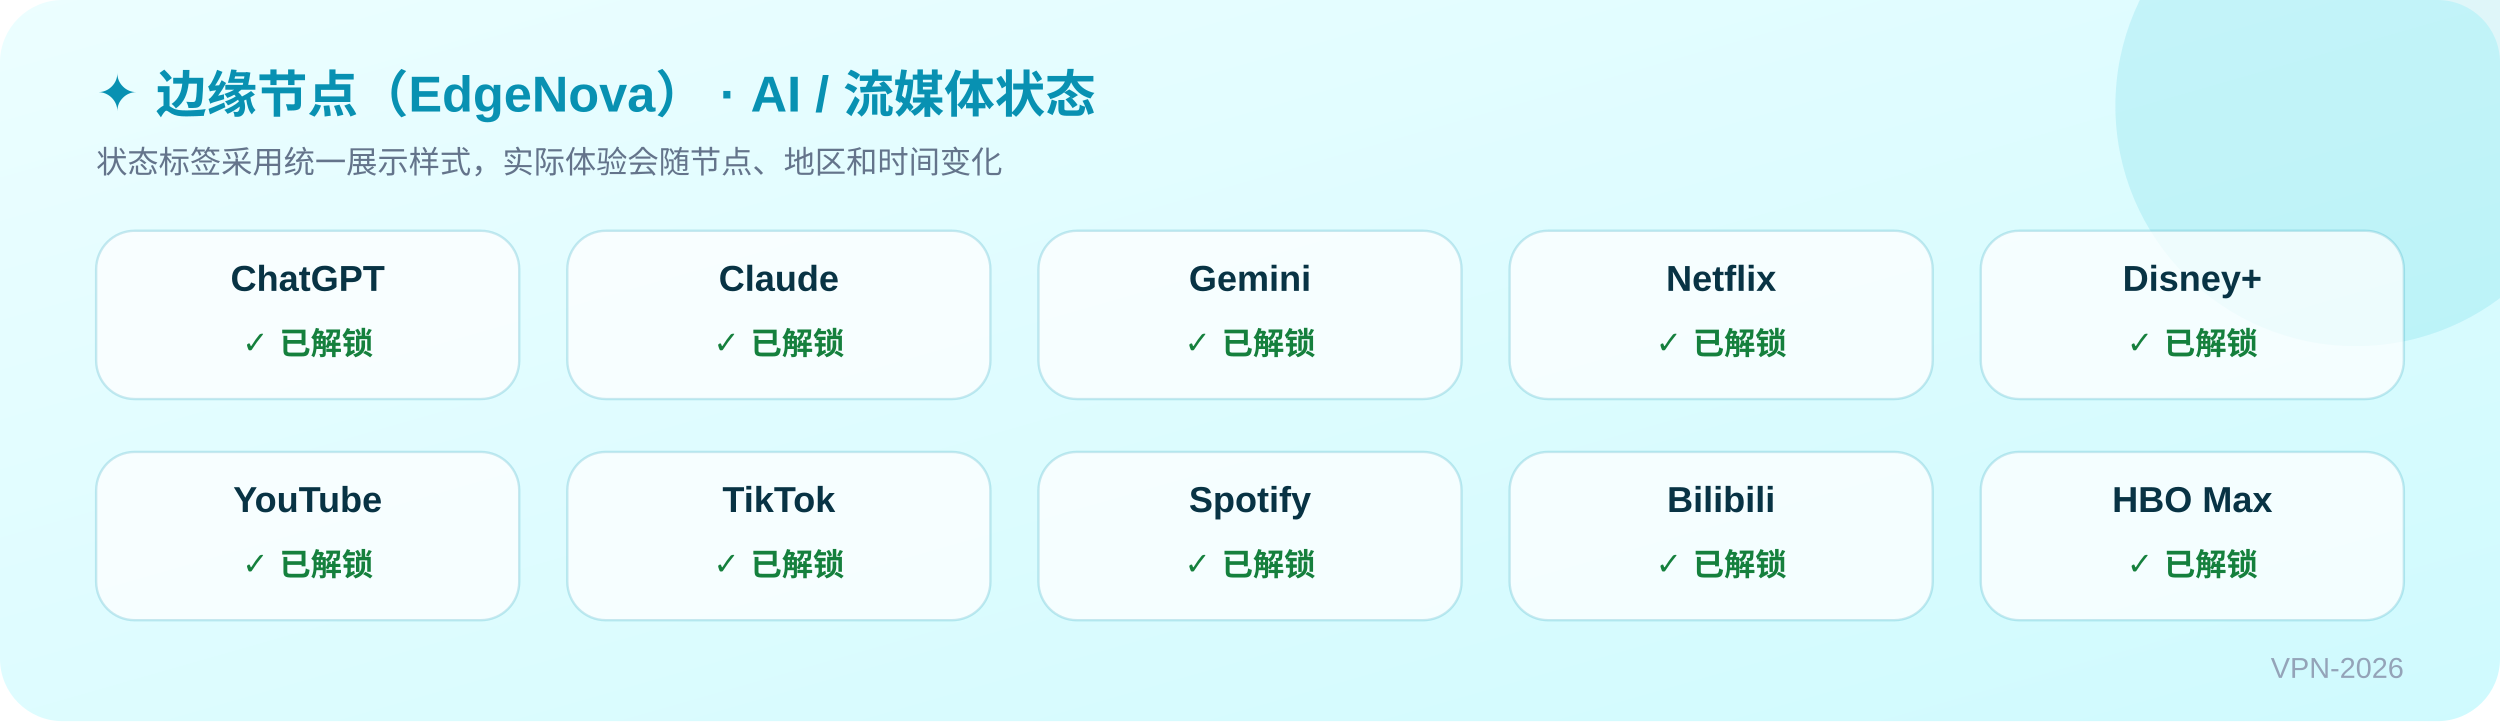
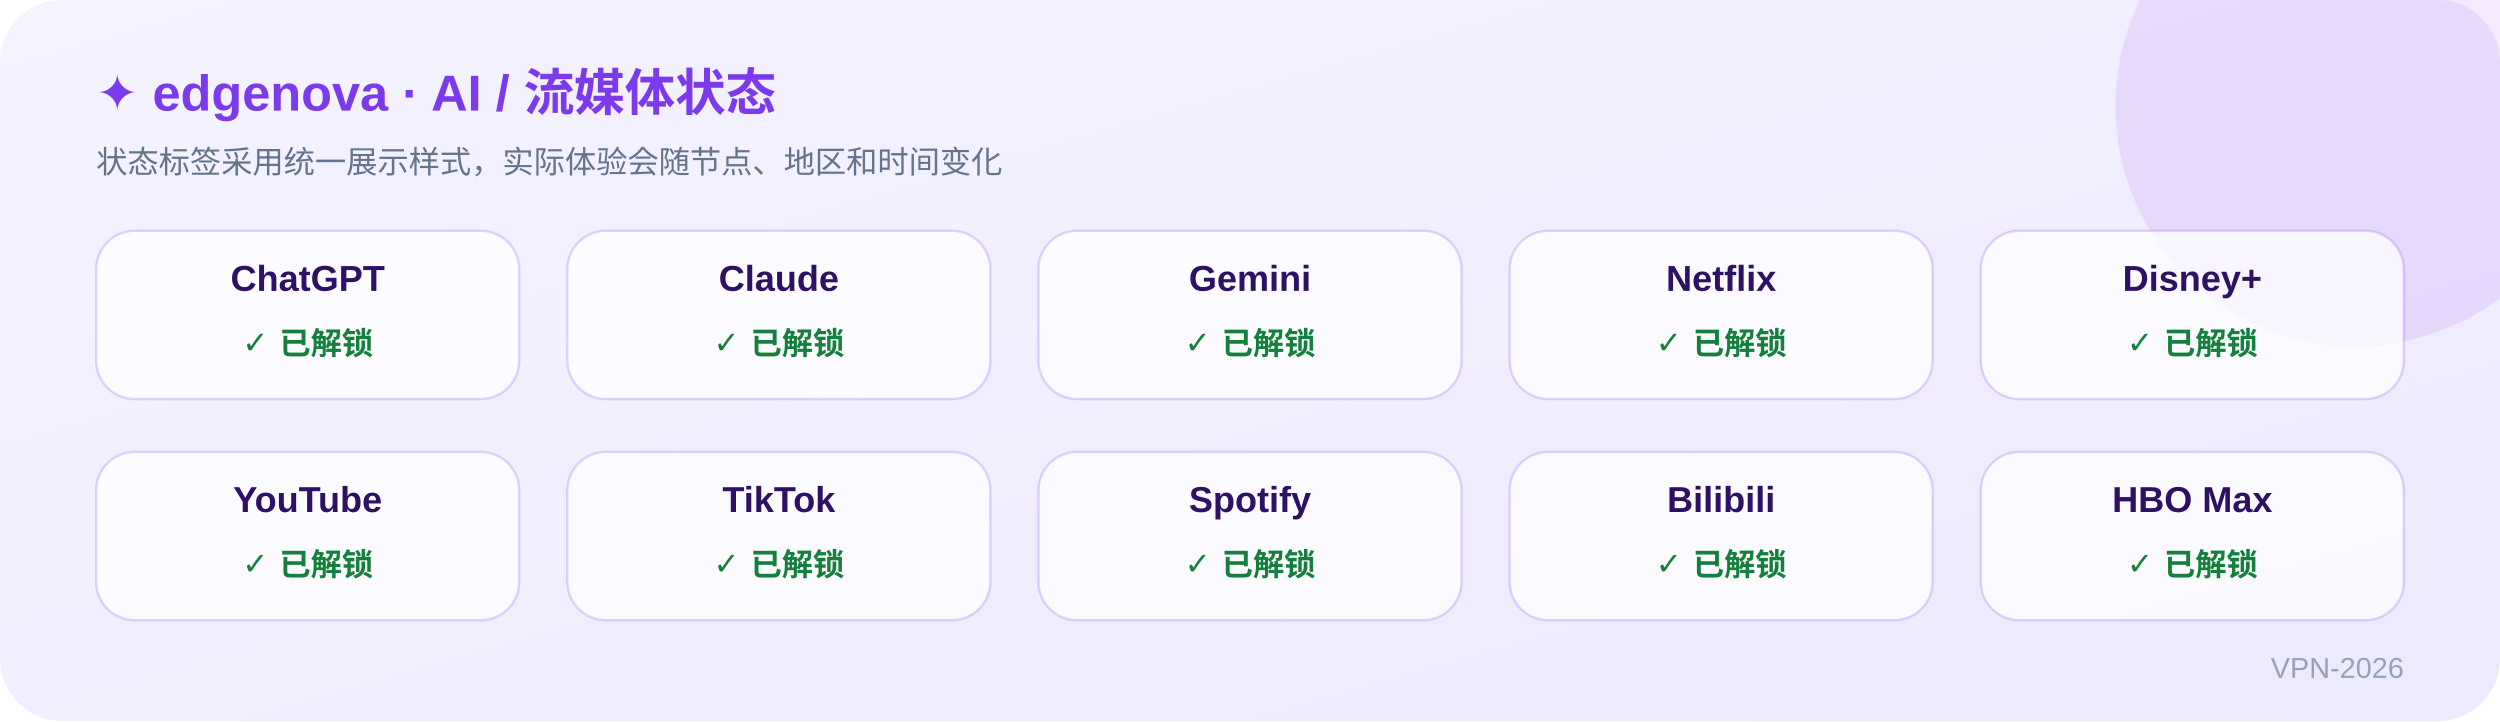
- <svg xmlns="http://www.w3.org/2000/svg" viewBox="0 0 1040 300" role="img" aria-label="边缘节点（EdgeNova） AI 与流媒体状态示意图">
+ <svg xmlns="http://www.w3.org/2000/svg" viewBox="0 0 1040 300" role="img" aria-label="edgenova AI 与流媒体状态示意图">
  <defs>
    <linearGradient id="card" x1="0" y1="0" x2="1" y2="1">
-       <stop stop-color="#ecfeff" />
-       <stop offset="1" stop-color="#cffafe" />
+       <stop stop-color="#f5f3ff" />
+       <stop offset="1" stop-color="#ede9fe" />
    </linearGradient>
  </defs>
  <rect width="1040" height="300" rx="26" fill="url(#card)" />
-   <circle cx="980" cy="44" r="100" fill="#06b6d4" opacity=".13" />
-   <text x="40" y="46" fill="#0891b2" font-family="Arial,'Microsoft YaHei',sans-serif" font-size="21" font-weight="900">✦ 边缘节点（EdgeNova） · AI / 流媒体状态</text>
+   <circle cx="980" cy="44" r="100" fill="#a855f7" opacity=".13" />
+   <text x="40" y="46" fill="#7c3aed" font-family="Arial,'Microsoft YaHei',sans-serif" font-size="21" font-weight="900">✦ edgenova · AI / 流媒体状态</text>
  <text x="40" y="72" fill="#64748b" font-family="Arial,'Microsoft YaHei',sans-serif" font-size="13">状态标签采用统一展示样式，实际体验会随节点、地区和时间变化</text>
-   <rect x="40" y="96" width="176" height="70" rx="16" fill="#ffffffbb" stroke="#0891b233" />
-   <text x="128" y="121" text-anchor="middle" fill="#083344" font-family="Arial,'Microsoft YaHei',sans-serif" font-size="15" font-weight="800">ChatGPT</text>
+   <rect x="40" y="96" width="176" height="70" rx="16" fill="#ffffffbb" stroke="#7c3aed33" />
+   <text x="128" y="121" text-anchor="middle" fill="#2e1065" font-family="Arial,'Microsoft YaHei',sans-serif" font-size="15" font-weight="800">ChatGPT</text>
  <text x="128" y="147" text-anchor="middle" fill="#15803d" font-family="Arial,'Microsoft YaHei',sans-serif" font-size="13" font-weight="800">✓ 已解锁</text>
-   <rect x="236" y="96" width="176" height="70" rx="16" fill="#ffffffbb" stroke="#0891b233" />
-   <text x="324" y="121" text-anchor="middle" fill="#083344" font-family="Arial,'Microsoft YaHei',sans-serif" font-size="15" font-weight="800">Claude</text>
+   <rect x="236" y="96" width="176" height="70" rx="16" fill="#ffffffbb" stroke="#7c3aed33" />
+   <text x="324" y="121" text-anchor="middle" fill="#2e1065" font-family="Arial,'Microsoft YaHei',sans-serif" font-size="15" font-weight="800">Claude</text>
  <text x="324" y="147" text-anchor="middle" fill="#15803d" font-family="Arial,'Microsoft YaHei',sans-serif" font-size="13" font-weight="800">✓ 已解锁</text>
-   <rect x="432" y="96" width="176" height="70" rx="16" fill="#ffffffbb" stroke="#0891b233" />
-   <text x="520" y="121" text-anchor="middle" fill="#083344" font-family="Arial,'Microsoft YaHei',sans-serif" font-size="15" font-weight="800">Gemini</text>
+   <rect x="432" y="96" width="176" height="70" rx="16" fill="#ffffffbb" stroke="#7c3aed33" />
+   <text x="520" y="121" text-anchor="middle" fill="#2e1065" font-family="Arial,'Microsoft YaHei',sans-serif" font-size="15" font-weight="800">Gemini</text>
  <text x="520" y="147" text-anchor="middle" fill="#15803d" font-family="Arial,'Microsoft YaHei',sans-serif" font-size="13" font-weight="800">✓ 已解锁</text>
-   <rect x="628" y="96" width="176" height="70" rx="16" fill="#ffffffbb" stroke="#0891b233" />
-   <text x="716" y="121" text-anchor="middle" fill="#083344" font-family="Arial,'Microsoft YaHei',sans-serif" font-size="15" font-weight="800">Netflix</text>
+   <rect x="628" y="96" width="176" height="70" rx="16" fill="#ffffffbb" stroke="#7c3aed33" />
+   <text x="716" y="121" text-anchor="middle" fill="#2e1065" font-family="Arial,'Microsoft YaHei',sans-serif" font-size="15" font-weight="800">Netflix</text>
  <text x="716" y="147" text-anchor="middle" fill="#15803d" font-family="Arial,'Microsoft YaHei',sans-serif" font-size="13" font-weight="800">✓ 已解锁</text>
-   <rect x="824" y="96" width="176" height="70" rx="16" fill="#ffffffbb" stroke="#0891b233" />
-   <text x="912" y="121" text-anchor="middle" fill="#083344" font-family="Arial,'Microsoft YaHei',sans-serif" font-size="15" font-weight="800">Disney+</text>
+   <rect x="824" y="96" width="176" height="70" rx="16" fill="#ffffffbb" stroke="#7c3aed33" />
+   <text x="912" y="121" text-anchor="middle" fill="#2e1065" font-family="Arial,'Microsoft YaHei',sans-serif" font-size="15" font-weight="800">Disney+</text>
  <text x="912" y="147" text-anchor="middle" fill="#15803d" font-family="Arial,'Microsoft YaHei',sans-serif" font-size="13" font-weight="800">✓ 已解锁</text>
-   <rect x="40" y="188" width="176" height="70" rx="16" fill="#ffffffbb" stroke="#0891b233" />
-   <text x="128" y="213" text-anchor="middle" fill="#083344" font-family="Arial,'Microsoft YaHei',sans-serif" font-size="15" font-weight="800">YouTube</text>
+   <rect x="40" y="188" width="176" height="70" rx="16" fill="#ffffffbb" stroke="#7c3aed33" />
+   <text x="128" y="213" text-anchor="middle" fill="#2e1065" font-family="Arial,'Microsoft YaHei',sans-serif" font-size="15" font-weight="800">YouTube</text>
  <text x="128" y="239" text-anchor="middle" fill="#15803d" font-family="Arial,'Microsoft YaHei',sans-serif" font-size="13" font-weight="800">✓ 已解锁</text>
-   <rect x="236" y="188" width="176" height="70" rx="16" fill="#ffffffbb" stroke="#0891b233" />
-   <text x="324" y="213" text-anchor="middle" fill="#083344" font-family="Arial,'Microsoft YaHei',sans-serif" font-size="15" font-weight="800">TikTok</text>
+   <rect x="236" y="188" width="176" height="70" rx="16" fill="#ffffffbb" stroke="#7c3aed33" />
+   <text x="324" y="213" text-anchor="middle" fill="#2e1065" font-family="Arial,'Microsoft YaHei',sans-serif" font-size="15" font-weight="800">TikTok</text>
  <text x="324" y="239" text-anchor="middle" fill="#15803d" font-family="Arial,'Microsoft YaHei',sans-serif" font-size="13" font-weight="800">✓ 已解锁</text>
-   <rect x="432" y="188" width="176" height="70" rx="16" fill="#ffffffbb" stroke="#0891b233" />
-   <text x="520" y="213" text-anchor="middle" fill="#083344" font-family="Arial,'Microsoft YaHei',sans-serif" font-size="15" font-weight="800">Spotify</text>
+   <rect x="432" y="188" width="176" height="70" rx="16" fill="#ffffffbb" stroke="#7c3aed33" />
+   <text x="520" y="213" text-anchor="middle" fill="#2e1065" font-family="Arial,'Microsoft YaHei',sans-serif" font-size="15" font-weight="800">Spotify</text>
  <text x="520" y="239" text-anchor="middle" fill="#15803d" font-family="Arial,'Microsoft YaHei',sans-serif" font-size="13" font-weight="800">✓ 已解锁</text>
-   <rect x="628" y="188" width="176" height="70" rx="16" fill="#ffffffbb" stroke="#0891b233" />
-   <text x="716" y="213" text-anchor="middle" fill="#083344" font-family="Arial,'Microsoft YaHei',sans-serif" font-size="15" font-weight="800">Bilibili</text>
+   <rect x="628" y="188" width="176" height="70" rx="16" fill="#ffffffbb" stroke="#7c3aed33" />
+   <text x="716" y="213" text-anchor="middle" fill="#2e1065" font-family="Arial,'Microsoft YaHei',sans-serif" font-size="15" font-weight="800">Bilibili</text>
  <text x="716" y="239" text-anchor="middle" fill="#15803d" font-family="Arial,'Microsoft YaHei',sans-serif" font-size="13" font-weight="800">✓ 已解锁</text>
-   <rect x="824" y="188" width="176" height="70" rx="16" fill="#ffffffbb" stroke="#0891b233" />
-   <text x="912" y="213" text-anchor="middle" fill="#083344" font-family="Arial,'Microsoft YaHei',sans-serif" font-size="15" font-weight="800">HBO Max</text>
+   <rect x="824" y="188" width="176" height="70" rx="16" fill="#ffffffbb" stroke="#7c3aed33" />
+   <text x="912" y="213" text-anchor="middle" fill="#2e1065" font-family="Arial,'Microsoft YaHei',sans-serif" font-size="15" font-weight="800">HBO Max</text>
  <text x="912" y="239" text-anchor="middle" fill="#15803d" font-family="Arial,'Microsoft YaHei',sans-serif" font-size="13" font-weight="800">✓ 已解锁</text>
  <text x="1000" y="282" text-anchor="end" fill="#94a3b8" font-family="Arial,sans-serif" font-size="12">VPN-2026</text>
</svg>
